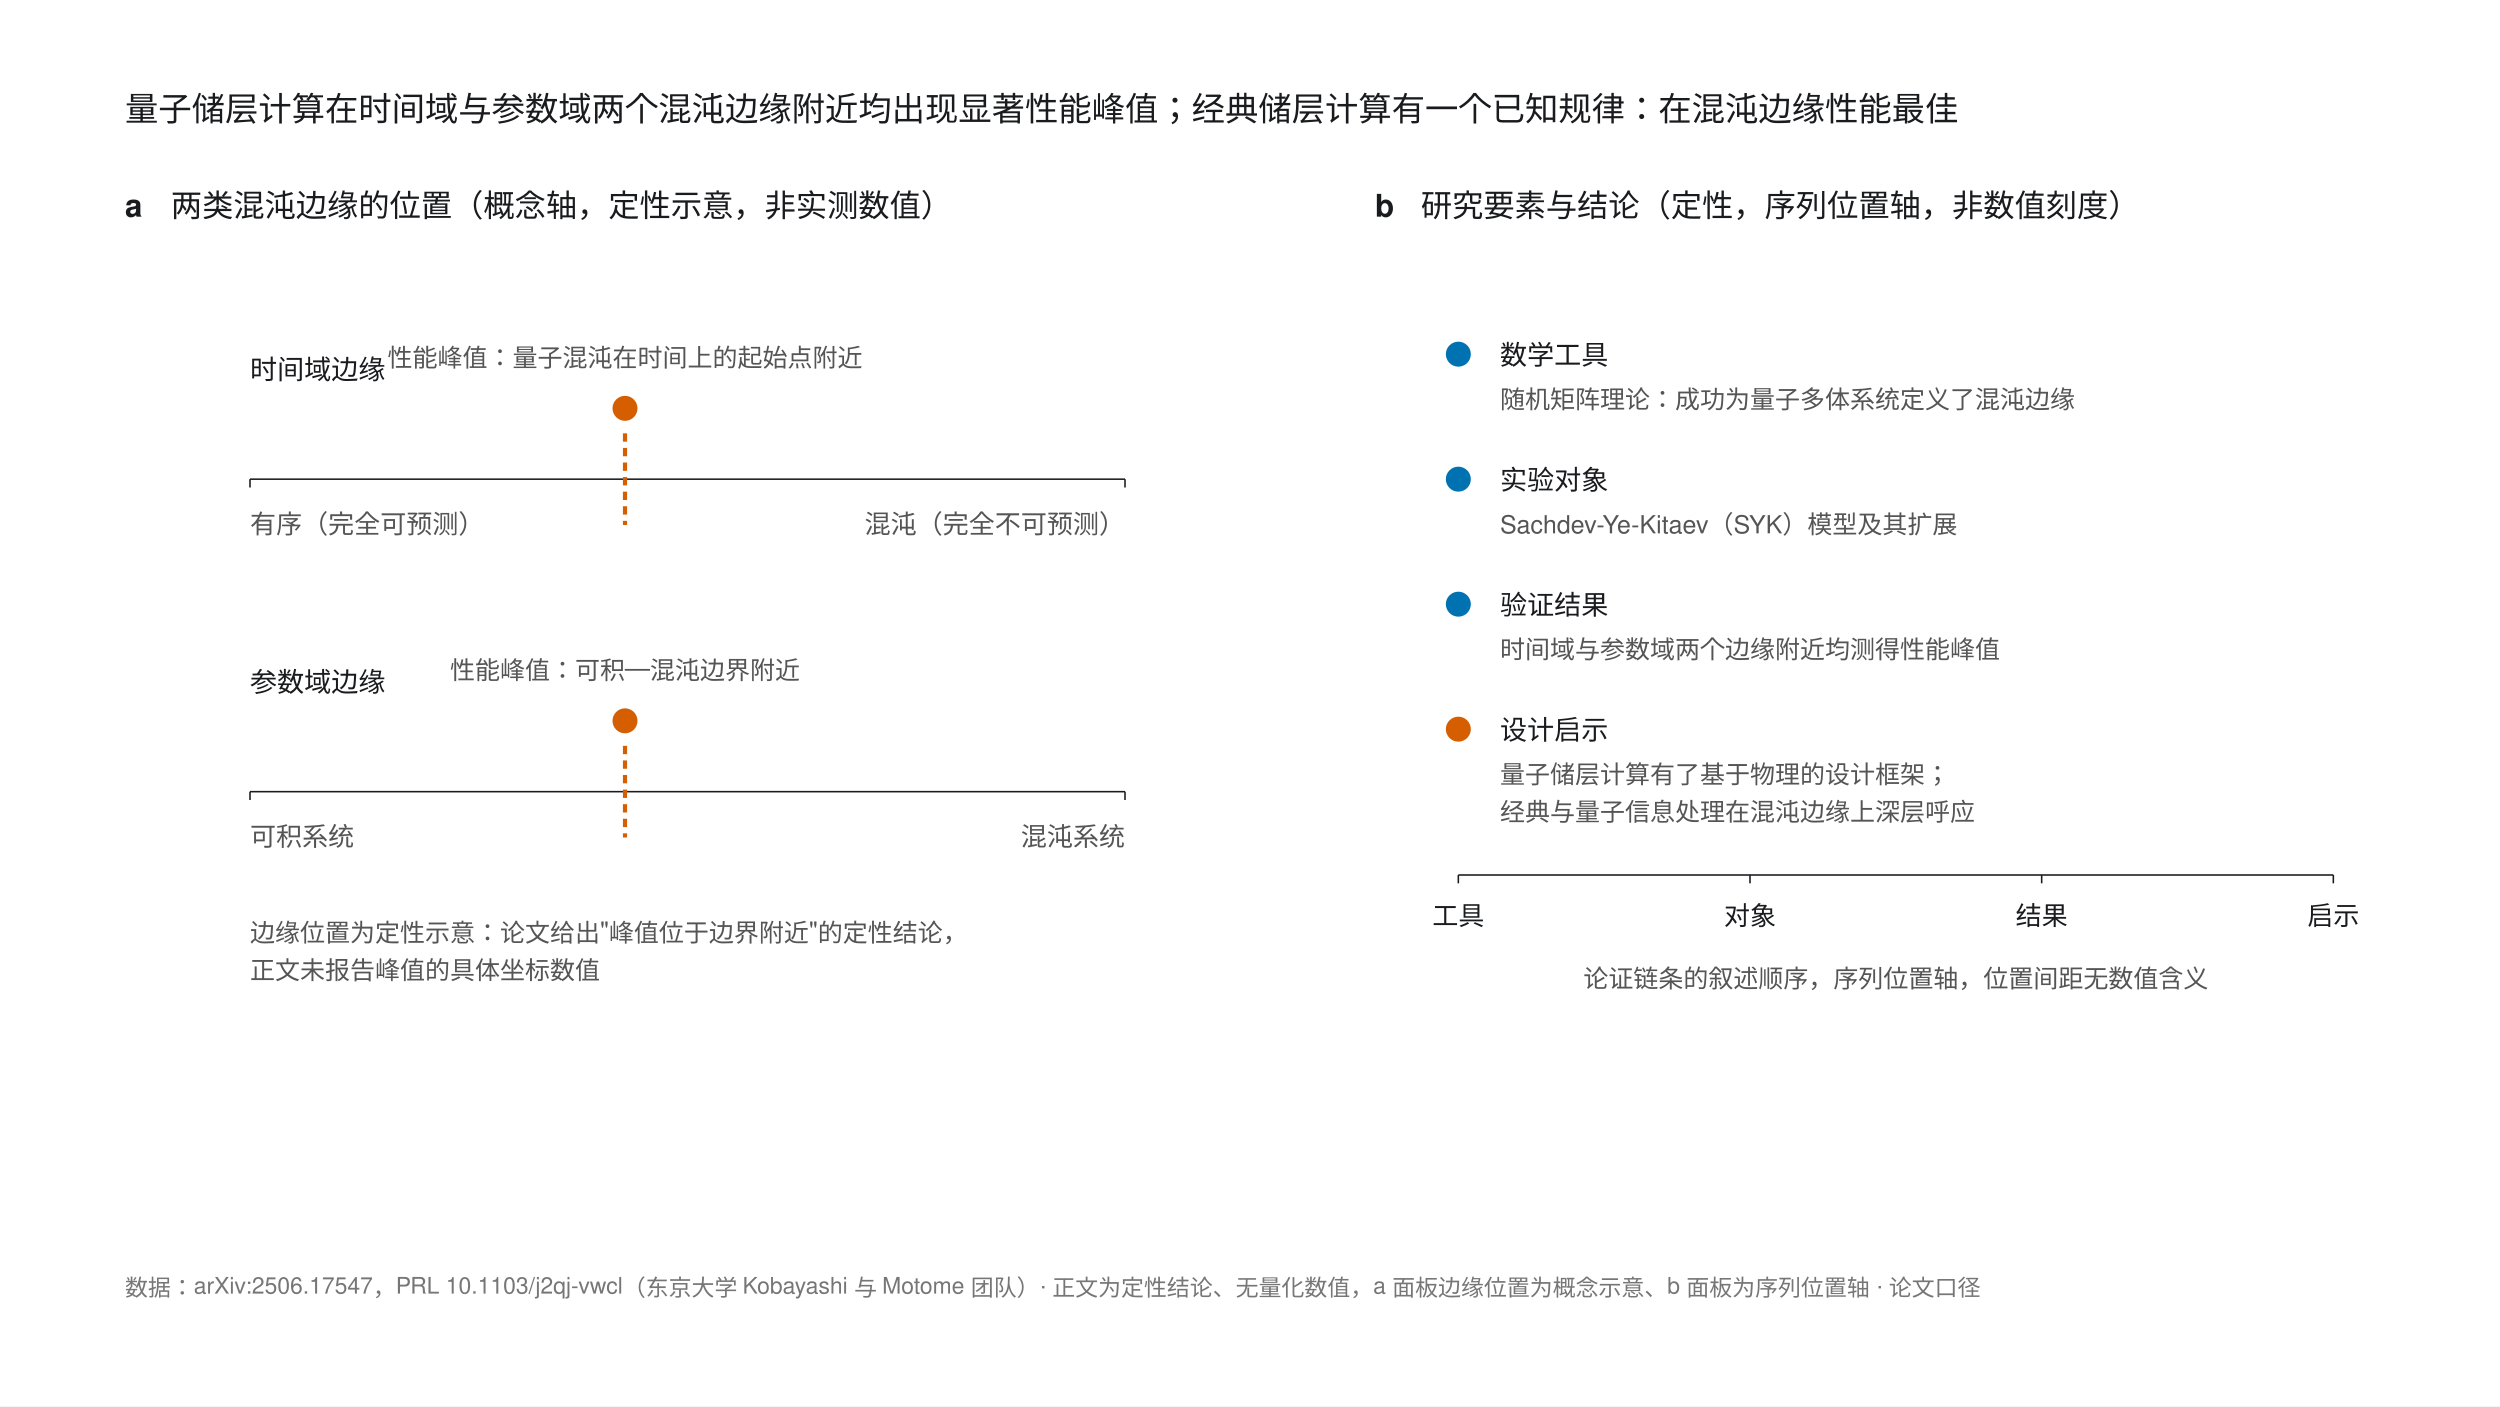
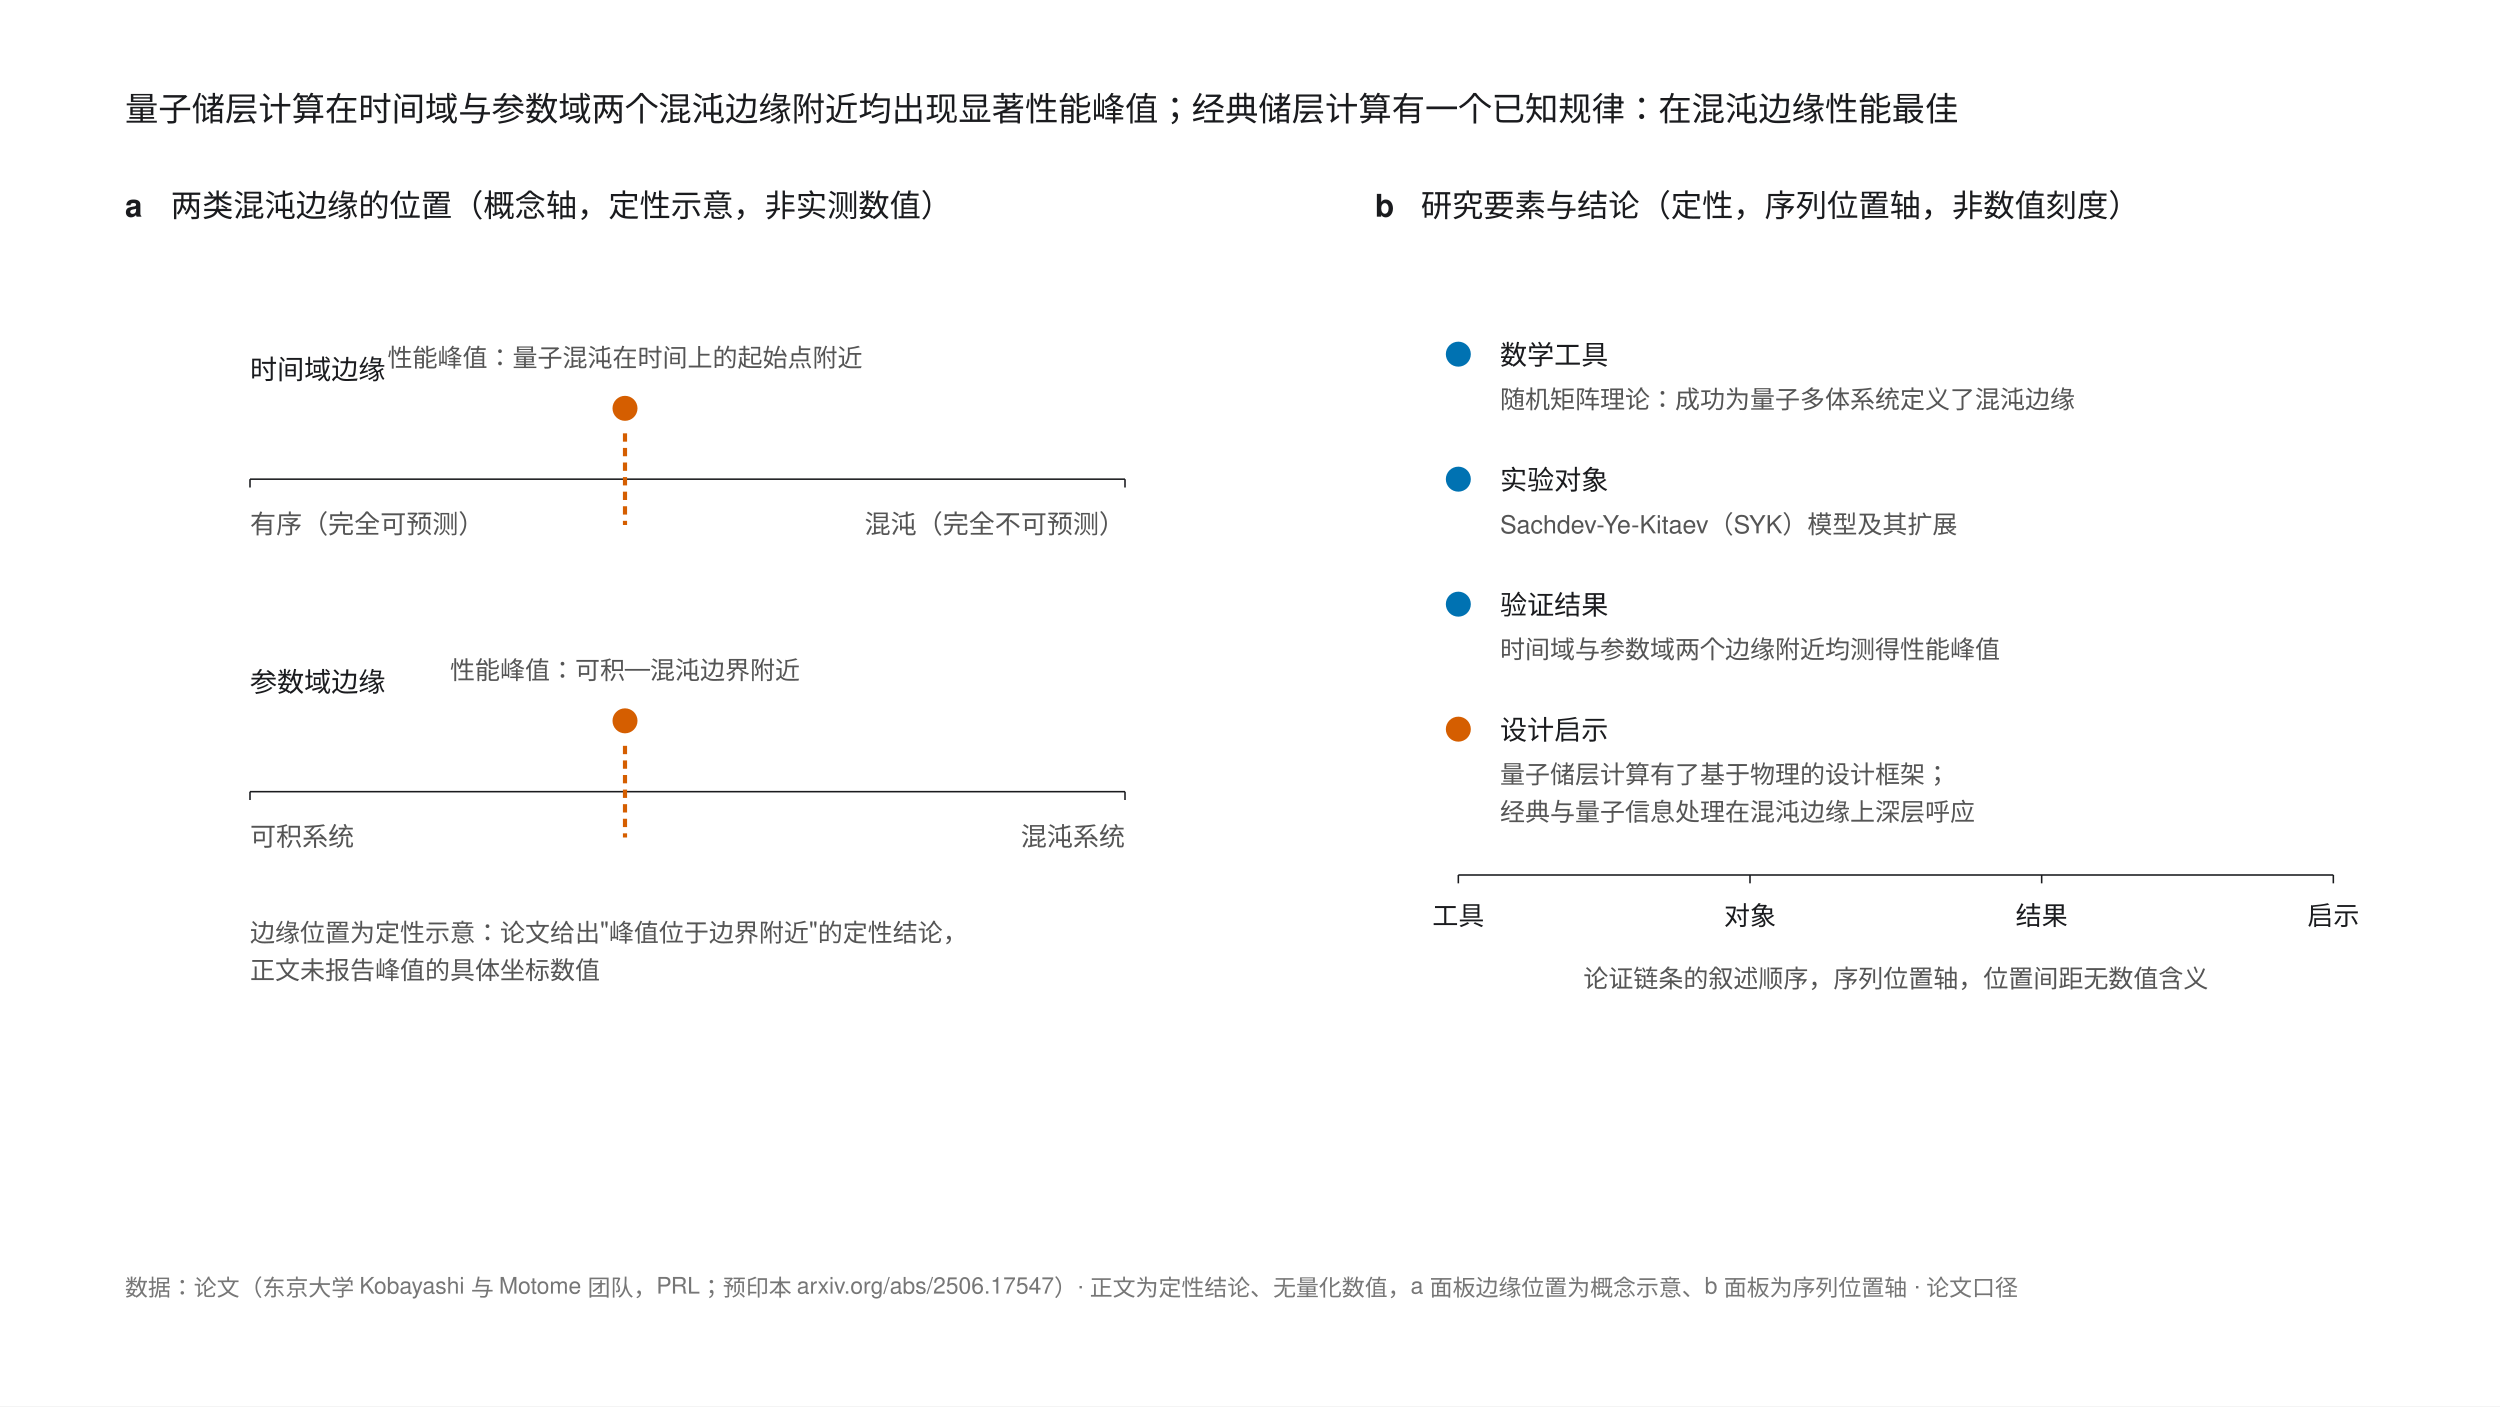
<svg xmlns="http://www.w3.org/2000/svg" width="1200" height="675" viewBox="0 0 1200 675" font-family="'Helvetica Neue',Helvetica,Arial,'PingFang SC',sans-serif">
  <rect width="1200" height="675" fill="#FFFFFF" />
  <text x="60" y="58" font-size="16" fill="#1A1B1E">量子储层计算在时间域与参数域两个混沌边缘附近均出现显著性能峰值；经典储层计算有一个已知规律：在混沌边缘性能最佳</text>
  <text x="60" y="104" font-size="15" font-weight="bold" fill="#1A1B1E">a</text>
  <text x="82" y="104" font-size="15" fill="#1A1B1E">两类混沌边缘的位置（概念轴，定性示意，非实测数值）</text>
  <text x="120" y="182" font-size="13" fill="#1A1B1E">时间域边缘</text>
  <line x1="120" y1="230" x2="540" y2="230" stroke="#1A1B1E" stroke-width="0.75" />
  <g stroke="#1A1B1E" stroke-width="0.75">
    <line x1="120" y1="230" x2="120" y2="234" />
    <line x1="540" y1="230" x2="540" y2="234" />
  </g>
  <text x="120" y="256" font-size="12.5" fill="#555" text-anchor="start">有序（完全可预测）</text>
  <text x="540" y="256" font-size="12.5" fill="#555" text-anchor="end">混沌（完全不可预测）</text>
  <line x1="300" y1="208" x2="300" y2="252" stroke="#D55E00" stroke-width="2" stroke-dasharray="4 3" />
  <circle cx="300" cy="196" r="6" fill="#D55E00" />
  <text x="300" y="176" font-size="12" fill="#555" text-anchor="middle">性能峰值：量子混沌在时间上的起始点附近</text>
  <text x="120" y="332" font-size="13" fill="#1A1B1E">参数域边缘</text>
  <line x1="120" y1="380" x2="540" y2="380" stroke="#1A1B1E" stroke-width="0.75" />
  <g stroke="#1A1B1E" stroke-width="0.75">
    <line x1="120" y1="380" x2="120" y2="384" />
    <line x1="540" y1="380" x2="540" y2="384" />
  </g>
  <text x="120" y="406" font-size="12.5" fill="#555" text-anchor="start">可积系统</text>
  <text x="540" y="406" font-size="12.5" fill="#555" text-anchor="end">混沌系统</text>
  <line x1="300" y1="358" x2="300" y2="402" stroke="#D55E00" stroke-width="2" stroke-dasharray="4 3" />
  <circle cx="300" cy="346" r="6" fill="#D55E00" />
  <text x="300" y="326" font-size="12" fill="#555" text-anchor="middle">性能峰值：可积—混沌边界附近</text>
  <text x="120" y="452" font-size="12" fill="#555">边缘位置为定性示意：论文给出"峰值位于边界附近"的定性结论，</text>
  <text x="120" y="470" font-size="12" fill="#555">正文未报告峰值的具体坐标数值</text>
  <text x="660" y="104" font-size="15" font-weight="bold" fill="#1A1B1E">b</text>
  <text x="682" y="104" font-size="15" fill="#1A1B1E">研究要素与结论（定性，序列位置轴，非数值刻度）</text>
  <g font-size="13" fill="#1A1B1E">
    <circle cx="700" cy="170" r="6" fill="#0072B2" />
    <text x="720" y="175">数学工具</text>
    <circle cx="700" cy="230" r="6" fill="#0072B2" />
    <text x="720" y="235">实验对象</text>
    <circle cx="700" cy="290" r="6" fill="#0072B2" />
    <text x="720" y="295">验证结果</text>
    <circle cx="700" cy="350" r="6" fill="#D55E00" />
    <text x="720" y="355">设计启示</text>
  </g>
  <g font-size="12" fill="#555">
    <text x="720" y="196">随机矩阵理论：成功为量子多体系统定义了混沌边缘</text>
    <text x="720" y="256">Sachdev-Ye-Kitaev（SYK）模型及其扩展</text>
    <text x="720" y="316">时间域与参数域两个边缘附近均测得性能峰值</text>
    <text x="720" y="376">量子储层计算有了基于物理的设计框架；</text>
    <text x="720" y="394">经典与量子信息处理在混沌边缘上深层呼应</text>
  </g>
  <line x1="700" y1="420" x2="1120" y2="420" stroke="#1A1B1E" stroke-width="0.75" />
  <g stroke="#1A1B1E" stroke-width="0.75">
    <line x1="700" y1="420" x2="700" y2="424" />
    <line x1="840" y1="420" x2="840" y2="424" />
    <line x1="980" y1="420" x2="980" y2="424" />
    <line x1="1120" y1="420" x2="1120" y2="424" />
  </g>
  <g font-size="12.5" fill="#1A1B1E" text-anchor="middle">
    <text x="700" y="444">工具</text>
    <text x="840" y="444">对象</text>
    <text x="980" y="444">结果</text>
    <text x="1120" y="444">启示</text>
  </g>
  <text x="910" y="474" font-size="12" fill="#555" text-anchor="middle">论证链条的叙述顺序，序列位置轴，位置间距无数值含义</text>
-   <text x="60" y="622" font-size="11" fill="#767676">数据：arXiv:2506.17547，PRL 10.1103/j2qj-vwcl（东京大学 Kobayashi 与 Motome 团队）· 正文为定性结论、无量化数值，a 面板边缘位置为概念示意、b 面板为序列位置轴 · 论文口径</text>
+   <text x="60" y="622" font-size="11" fill="#767676">数据：论文（东京大学 Kobayashi 与 Motome 团队，PRL；预印本 arxiv.org/abs/2506.17547）· 正文为定性结论、无量化数值，a 面板边缘位置为概念示意、b 面板为序列位置轴 · 论文口径</text>
</svg>
